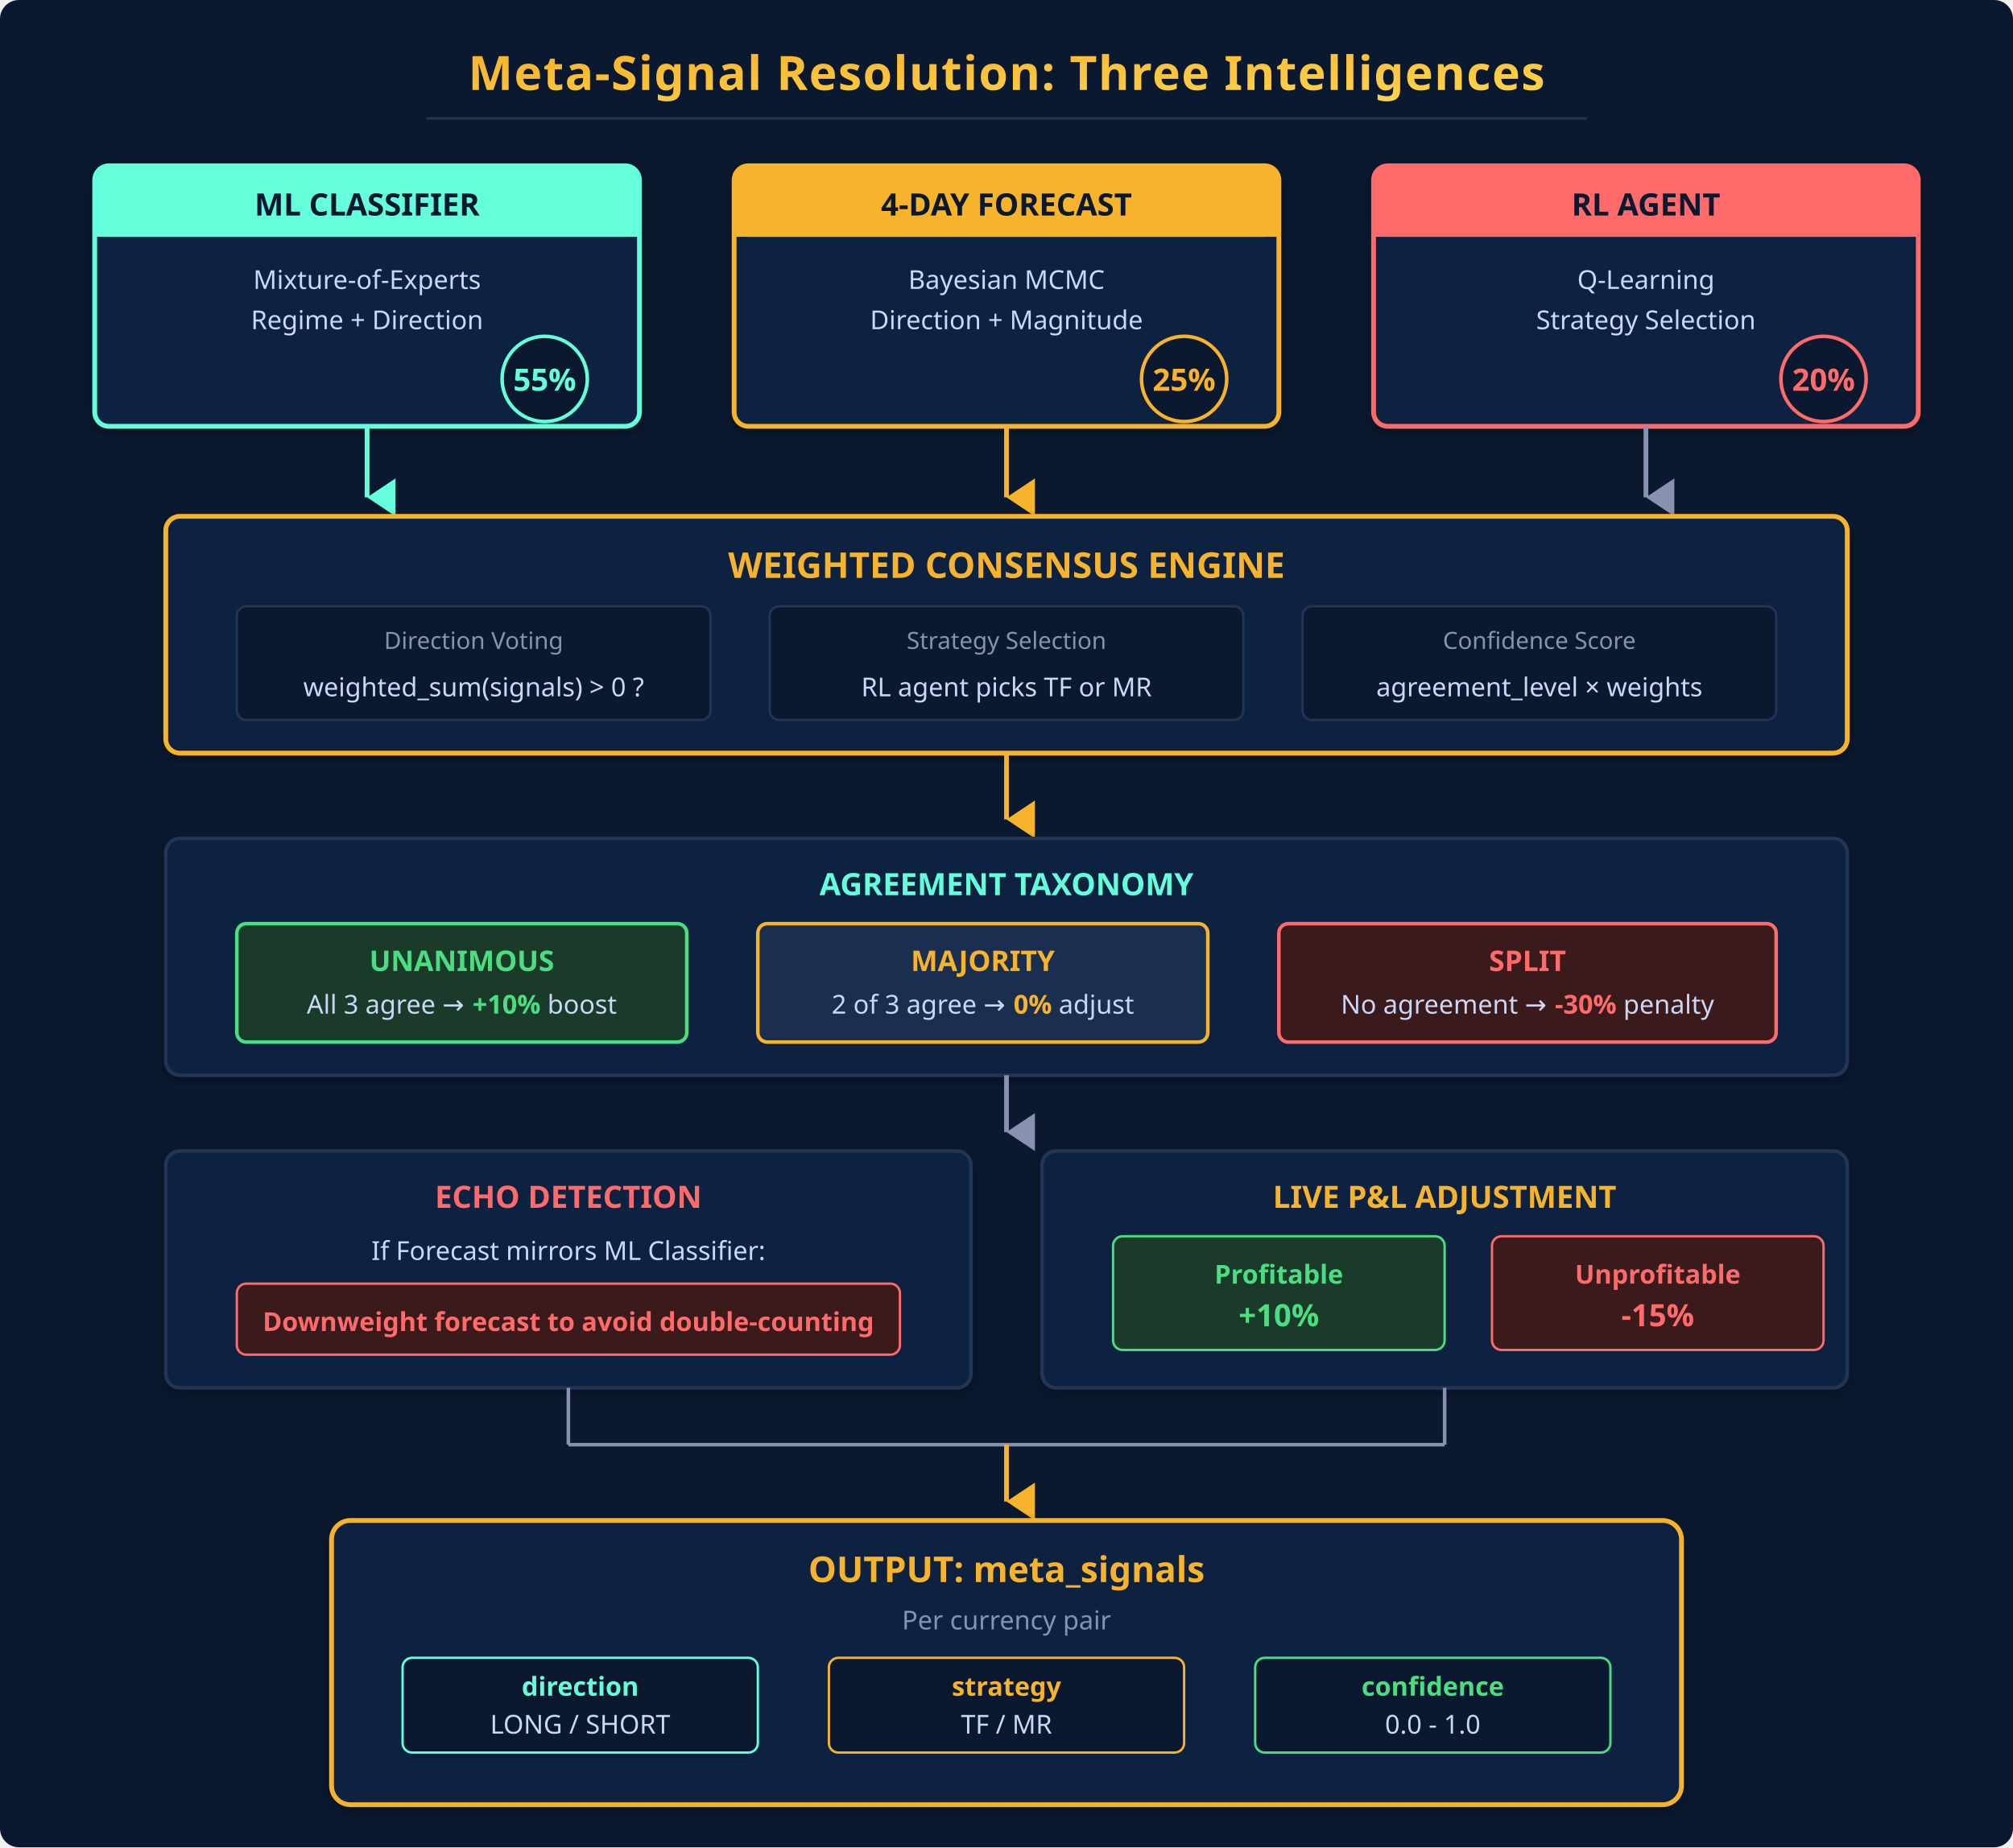
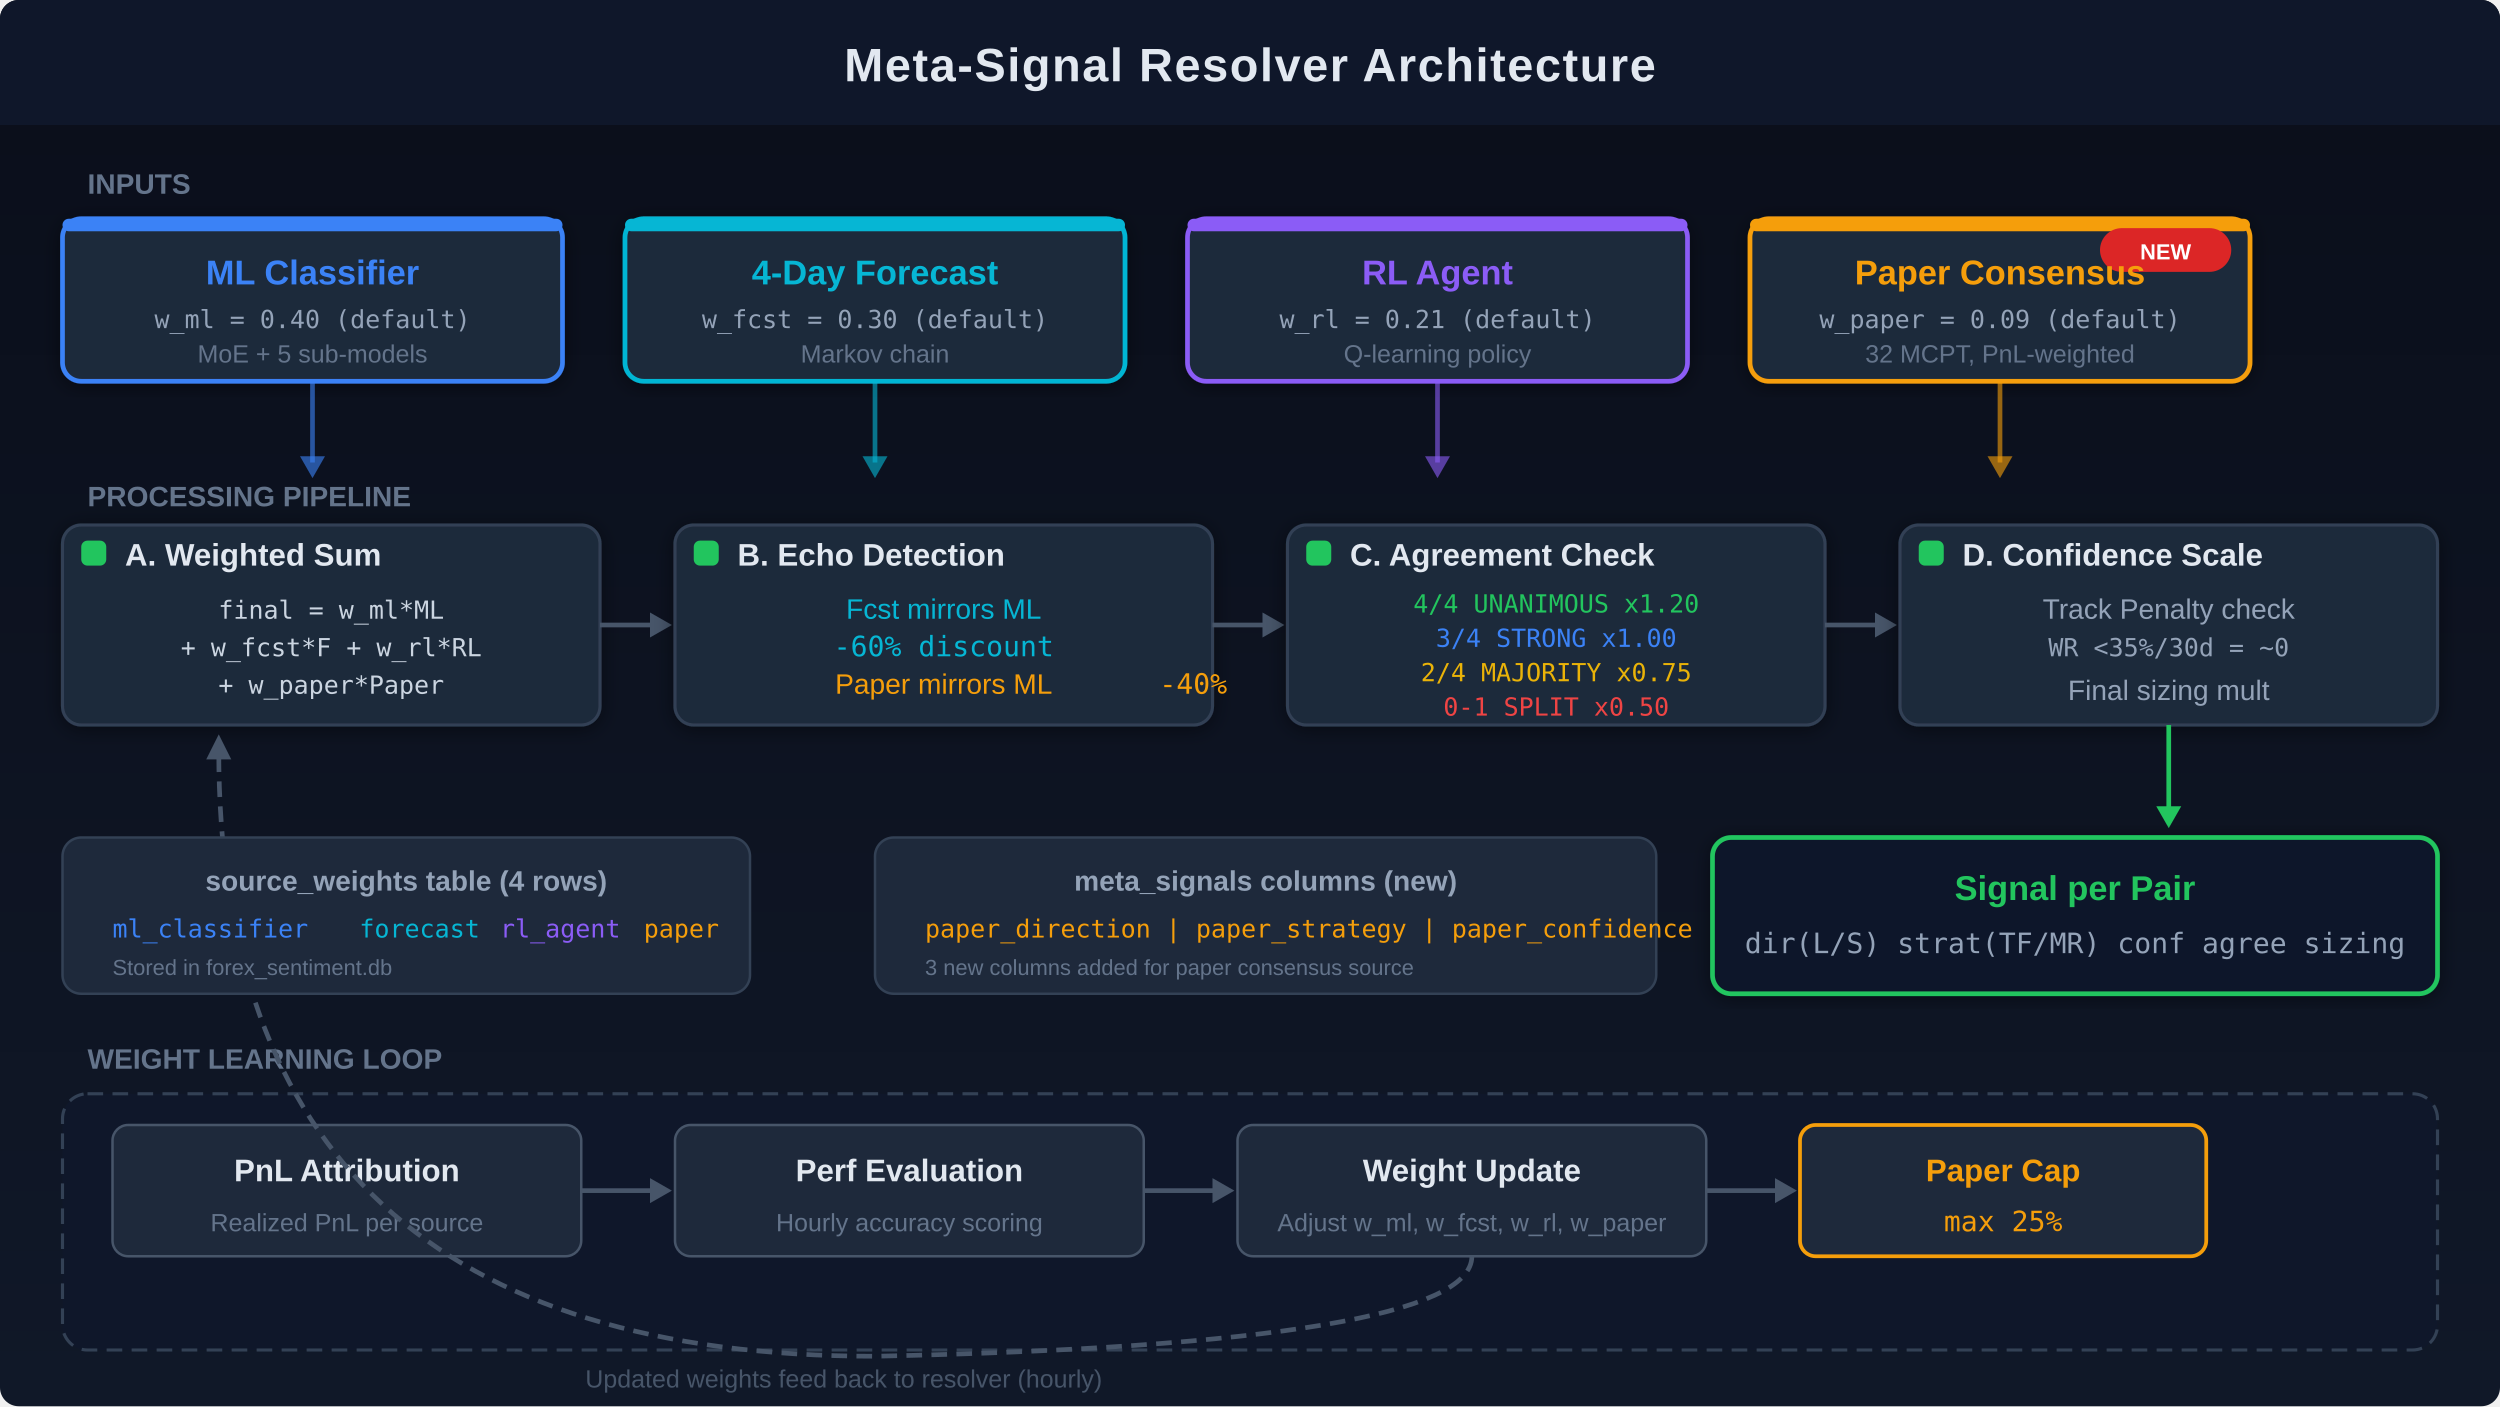
- <svg xmlns="http://www.w3.org/2000/svg" viewBox="0 0 850 780" font-family="'Segoe UI', system-ui, sans-serif">
+ <svg xmlns="http://www.w3.org/2000/svg" viewBox="0 0 800 450" width="800" height="450">
  <defs>
-     <filter id="shadow2" x="-4%" y="-4%" width="108%" height="108%">
-       <feDropShadow dx="0" dy="2" stdDeviation="3" flood-color="#000" flood-opacity="0.3" />
+     <linearGradient id="abg" x1="0" y1="0" x2="0" y2="1">
+       <stop offset="0%" stop-color="#0a0e1a" />
+       <stop offset="100%" stop-color="#101828" />
+     </linearGradient>
+     <filter id="ds">
+       <feDropShadow dx="0" dy="1" stdDeviation="3" flood-color="#000" flood-opacity="0.45" />
    </filter>
-     <linearGradient id="goldGrad2" x1="0%" y1="0%" x2="100%" y2="100%">
-       <stop offset="0%" stop-color="#F7B32B" />
-       <stop offset="100%" stop-color="#FFD54F" />
-     </linearGradient>
-     <linearGradient id="greenGrad2" x1="0%" y1="0%" x2="100%" y2="100%">
-       <stop offset="0%" stop-color="#64ffda" />
-       <stop offset="100%" stop-color="#4ADE80" />
-     </linearGradient>
-     <marker id="arr2Down" markerWidth="8" markerHeight="6" refX="4" refY="6" orient="auto">
-       <polygon points="0 0, 8 0, 4 6" fill="#8892b0" />
-     </marker>
-     <marker id="arr2Gold" markerWidth="8" markerHeight="6" refX="4" refY="6" orient="auto">
-       <polygon points="0 0, 8 0, 4 6" fill="#F7B32B" />
-     </marker>
-     <marker id="arr2Green" markerWidth="8" markerHeight="6" refX="4" refY="6" orient="auto">
-       <polygon points="0 0, 8 0, 4 6" fill="#64ffda" />
-     </marker>
  </defs>
-   <rect width="850" height="780" rx="8" fill="#0a192f" />
-   <text x="425" y="38" text-anchor="middle" fill="url(#goldGrad2)" font-size="20" font-weight="700" letter-spacing="0.5">Meta-Signal Resolution: Three Intelligences</text>
-   <line x1="180" y1="50" x2="670" y2="50" stroke="#233554" stroke-width="1" />
-   <rect x="40" y="70" width="230" height="110" rx="6" fill="#112240" stroke="#64ffda" stroke-width="2" filter="url(#shadow2)" />
-   <rect x="40" y="70" width="230" height="30" rx="6" fill="#64ffda" />
-   <rect x="40" y="86" width="230" height="14" fill="#64ffda" />
-   <text x="155" y="91" text-anchor="middle" fill="#0a192f" font-size="13" font-weight="700">ML CLASSIFIER</text>
-   <text x="155" y="122" text-anchor="middle" fill="#ccd6f6" font-size="11">Mixture-of-Experts</text>
-   <text x="155" y="139" text-anchor="middle" fill="#ccd6f6" font-size="11">Regime + Direction</text>
-   <circle cx="230" cy="160" r="18" fill="#0a192f" stroke="#64ffda" stroke-width="1.5" />
-   <text x="230" y="165" text-anchor="middle" fill="#64ffda" font-size="13" font-weight="700">55%</text>
-   <rect x="310" y="70" width="230" height="110" rx="6" fill="#112240" stroke="#F7B32B" stroke-width="2" filter="url(#shadow2)" />
-   <rect x="310" y="70" width="230" height="30" rx="6" fill="#F7B32B" />
-   <rect x="310" y="86" width="230" height="14" fill="#F7B32B" />
-   <text x="425" y="91" text-anchor="middle" fill="#0a192f" font-size="13" font-weight="700">4-DAY FORECAST</text>
-   <text x="425" y="122" text-anchor="middle" fill="#ccd6f6" font-size="11">Bayesian MCMC</text>
-   <text x="425" y="139" text-anchor="middle" fill="#ccd6f6" font-size="11">Direction + Magnitude</text>
-   <circle cx="500" cy="160" r="18" fill="#0a192f" stroke="#F7B32B" stroke-width="1.5" />
-   <text x="500" y="165" text-anchor="middle" fill="#F7B32B" font-size="13" font-weight="700">25%</text>
-   <rect x="580" y="70" width="230" height="110" rx="6" fill="#112240" stroke="#ff6b6b" stroke-width="2" filter="url(#shadow2)" />
-   <rect x="580" y="70" width="230" height="30" rx="6" fill="#ff6b6b" />
-   <rect x="580" y="86" width="230" height="14" fill="#ff6b6b" />
-   <text x="695" y="91" text-anchor="middle" fill="#0a192f" font-size="13" font-weight="700">RL AGENT</text>
-   <text x="695" y="122" text-anchor="middle" fill="#ccd6f6" font-size="11">Q-Learning</text>
-   <text x="695" y="139" text-anchor="middle" fill="#ccd6f6" font-size="11">Strategy Selection</text>
-   <circle cx="770" cy="160" r="18" fill="#0a192f" stroke="#ff6b6b" stroke-width="1.5" />
-   <text x="770" y="165" text-anchor="middle" fill="#ff6b6b" font-size="13" font-weight="700">20%</text>
-   <line x1="155" y1="180" x2="155" y2="210" stroke="#64ffda" stroke-width="2" marker-end="url(#arr2Green)" />
-   <line x1="425" y1="180" x2="425" y2="210" stroke="#F7B32B" stroke-width="2" marker-end="url(#arr2Gold)" />
-   <line x1="695" y1="180" x2="695" y2="210" stroke="#8892b0" stroke-width="2" marker-end="url(#arr2Down)" />
-   <rect x="70" y="218" width="710" height="100" rx="6" fill="#112240" stroke="#F7B32B" stroke-width="2" filter="url(#shadow2)" />
-   <text x="425" y="244" text-anchor="middle" fill="#F7B32B" font-size="15" font-weight="700">WEIGHTED CONSENSUS ENGINE</text>
-   <rect x="100" y="256" width="200" height="48" rx="4" fill="#0a192f" stroke="#233554" />
-   <text x="200" y="274" text-anchor="middle" fill="#8892b0" font-size="10">Direction Voting</text>
-   <text x="200" y="294" text-anchor="middle" fill="#ccd6f6" font-size="11">weighted_sum(signals) &gt; 0 ?</text>
-   <rect x="325" y="256" width="200" height="48" rx="4" fill="#0a192f" stroke="#233554" />
-   <text x="425" y="274" text-anchor="middle" fill="#8892b0" font-size="10">Strategy Selection</text>
-   <text x="425" y="294" text-anchor="middle" fill="#ccd6f6" font-size="11">RL agent picks TF or MR</text>
-   <rect x="550" y="256" width="200" height="48" rx="4" fill="#0a192f" stroke="#233554" />
-   <text x="650" y="274" text-anchor="middle" fill="#8892b0" font-size="10">Confidence Score</text>
-   <text x="650" y="294" text-anchor="middle" fill="#ccd6f6" font-size="11">agreement_level × weights</text>
-   <line x1="425" y1="318" x2="425" y2="346" stroke="#F7B32B" stroke-width="2" marker-end="url(#arr2Gold)" />
-   <rect x="70" y="354" width="710" height="100" rx="6" fill="#112240" stroke="#233554" stroke-width="1.5" filter="url(#shadow2)" />
-   <text x="425" y="378" text-anchor="middle" fill="#64ffda" font-size="13" font-weight="600">AGREEMENT TAXONOMY</text>
-   <rect x="100" y="390" width="190" height="50" rx="4" fill="#1a3a2a" stroke="#4ADE80" stroke-width="1.5" />
-   <text x="195" y="410" text-anchor="middle" fill="#4ADE80" font-size="12" font-weight="700">UNANIMOUS</text>
-   <text x="195" y="428" text-anchor="middle" fill="#ccd6f6" font-size="11">All 3 agree → <tspan fill="#4ADE80" font-weight="700">+10%</tspan> boost</text>
-   <rect x="320" y="390" width="190" height="50" rx="4" fill="#1a2f50" stroke="#F7B32B" stroke-width="1.5" />
-   <text x="415" y="410" text-anchor="middle" fill="#F7B32B" font-size="12" font-weight="700">MAJORITY</text>
-   <text x="415" y="428" text-anchor="middle" fill="#ccd6f6" font-size="11">2 of 3 agree → <tspan fill="#F7B32B" font-weight="700">0%</tspan> adjust</text>
-   <rect x="540" y="390" width="210" height="50" rx="4" fill="#3a1a1a" stroke="#ff6b6b" stroke-width="1.5" />
-   <text x="645" y="410" text-anchor="middle" fill="#ff6b6b" font-size="12" font-weight="700">SPLIT</text>
-   <text x="645" y="428" text-anchor="middle" fill="#ccd6f6" font-size="11">No agreement → <tspan fill="#ff6b6b" font-weight="700">-30%</tspan> penalty</text>
-   <line x1="425" y1="454" x2="425" y2="478" stroke="#8892b0" stroke-width="2" marker-end="url(#arr2Down)" />
-   <rect x="70" y="486" width="340" height="100" rx="6" fill="#112240" stroke="#233554" stroke-width="1.5" filter="url(#shadow2)" />
-   <text x="240" y="510" text-anchor="middle" fill="#ff6b6b" font-size="13" font-weight="600">ECHO DETECTION</text>
-   <text x="240" y="532" text-anchor="middle" fill="#ccd6f6" font-size="11">If Forecast mirrors ML Classifier:</text>
-   <rect x="100" y="542" width="280" height="30" rx="4" fill="#3a1a1a" stroke="#ff6b6b" stroke-width="1" />
-   <text x="240" y="562" text-anchor="middle" fill="#ff6b6b" font-size="11" font-weight="600">Downweight forecast to avoid double-counting</text>
-   <rect x="440" y="486" width="340" height="100" rx="6" fill="#112240" stroke="#233554" stroke-width="1.5" filter="url(#shadow2)" />
-   <text x="610" y="510" text-anchor="middle" fill="#F7B32B" font-size="13" font-weight="600">LIVE P&amp;L ADJUSTMENT</text>
-   <rect x="470" y="522" width="140" height="48" rx="4" fill="#1a3a2a" stroke="#4ADE80" stroke-width="1" />
-   <text x="540" y="542" text-anchor="middle" fill="#4ADE80" font-size="11" font-weight="600">Profitable</text>
-   <text x="540" y="560" text-anchor="middle" fill="#4ADE80" font-size="13" font-weight="700">+10%</text>
-   <rect x="630" y="522" width="140" height="48" rx="4" fill="#3a1a1a" stroke="#ff6b6b" stroke-width="1" />
-   <text x="700" y="542" text-anchor="middle" fill="#ff6b6b" font-size="11" font-weight="600">Unprofitable</text>
-   <text x="700" y="560" text-anchor="middle" fill="#ff6b6b" font-size="13" font-weight="700">-15%</text>
-   <line x1="240" y1="586" x2="240" y2="610" stroke="#8892b0" stroke-width="1.5" />
-   <line x1="610" y1="586" x2="610" y2="610" stroke="#8892b0" stroke-width="1.5" />
-   <line x1="240" y1="610" x2="610" y2="610" stroke="#8892b0" stroke-width="1.5" />
-   <line x1="425" y1="610" x2="425" y2="634" stroke="#F7B32B" stroke-width="2" marker-end="url(#arr2Gold)" />
-   <rect x="140" y="642" width="570" height="120" rx="8" fill="#112240" stroke="#F7B32B" stroke-width="2" filter="url(#shadow2)" />
-   <text x="425" y="668" text-anchor="middle" fill="#F7B32B" font-size="15" font-weight="700">OUTPUT: meta_signals</text>
-   <text x="425" y="688" text-anchor="middle" fill="#8892b0" font-size="11">Per currency pair</text>
-   <rect x="170" y="700" width="150" height="40" rx="4" fill="#0a192f" stroke="#64ffda" stroke-width="1" />
-   <text x="245" y="716" text-anchor="middle" fill="#64ffda" font-size="11" font-weight="600">direction</text>
-   <text x="245" y="732" text-anchor="middle" fill="#ccd6f6" font-size="11">LONG / SHORT</text>
-   <rect x="350" y="700" width="150" height="40" rx="4" fill="#0a192f" stroke="#F7B32B" stroke-width="1" />
-   <text x="425" y="716" text-anchor="middle" fill="#F7B32B" font-size="11" font-weight="600">strategy</text>
-   <text x="425" y="732" text-anchor="middle" fill="#ccd6f6" font-size="11">TF / MR</text>
-   <rect x="530" y="700" width="150" height="40" rx="4" fill="#0a192f" stroke="#4ADE80" stroke-width="1" />
-   <text x="605" y="716" text-anchor="middle" fill="#4ADE80" font-size="11" font-weight="600">confidence</text>
-   <text x="605" y="732" text-anchor="middle" fill="#ccd6f6" font-size="11">0.0 - 1.0</text>
+   <rect width="800" height="450" fill="url(#abg)" rx="6" />
+   <rect x="0" y="0" width="800" height="40" fill="#0f172a" rx="6" />
+   <rect x="0" y="30" width="800" height="10" fill="#0f172a" />
+   <text x="400" y="26" text-anchor="middle" fill="#e2e8f0" font-family="Segoe UI, Arial, sans-serif" font-size="15" font-weight="700" letter-spacing="0.5">Meta-Signal Resolver Architecture</text>
+   <text x="28" y="62" fill="#64748b" font-family="Segoe UI, Arial, sans-serif" font-size="9" font-weight="600">INPUTS</text>
+   <rect x="20" y="70" width="160" height="52" rx="6" fill="#1e293b" stroke="#3b82f6" stroke-width="1.5" filter="url(#ds)" />
+   <rect x="20" y="70" width="160" height="4" rx="2" fill="#3b82f6" />
+   <text x="100" y="91" text-anchor="middle" fill="#3b82f6" font-family="Segoe UI, Arial, sans-serif" font-size="11" font-weight="700">ML Classifier</text>
+   <text x="100" y="105" text-anchor="middle" fill="#94a3b8" font-family="Consolas, monospace" font-size="8">w_ml = 0.40 (default)</text>
+   <text x="100" y="116" text-anchor="middle" fill="#64748b" font-family="Segoe UI, Arial, sans-serif" font-size="8">MoE + 5 sub-models</text>
+   <rect x="200" y="70" width="160" height="52" rx="6" fill="#1e293b" stroke="#06b6d4" stroke-width="1.5" filter="url(#ds)" />
+   <rect x="200" y="70" width="160" height="4" rx="2" fill="#06b6d4" />
+   <text x="280" y="91" text-anchor="middle" fill="#06b6d4" font-family="Segoe UI, Arial, sans-serif" font-size="11" font-weight="700">4-Day Forecast</text>
+   <text x="280" y="105" text-anchor="middle" fill="#94a3b8" font-family="Consolas, monospace" font-size="8">w_fcst = 0.30 (default)</text>
+   <text x="280" y="116" text-anchor="middle" fill="#64748b" font-family="Segoe UI, Arial, sans-serif" font-size="8">Markov chain</text>
+   <rect x="380" y="70" width="160" height="52" rx="6" fill="#1e293b" stroke="#8b5cf6" stroke-width="1.5" filter="url(#ds)" />
+   <rect x="380" y="70" width="160" height="4" rx="2" fill="#8b5cf6" />
+   <text x="460" y="91" text-anchor="middle" fill="#8b5cf6" font-family="Segoe UI, Arial, sans-serif" font-size="11" font-weight="700">RL Agent</text>
+   <text x="460" y="105" text-anchor="middle" fill="#94a3b8" font-family="Consolas, monospace" font-size="8">w_rl = 0.21 (default)</text>
+   <text x="460" y="116" text-anchor="middle" fill="#64748b" font-family="Segoe UI, Arial, sans-serif" font-size="8">Q-learning policy</text>
+   <rect x="560" y="70" width="160" height="52" rx="6" fill="#1e293b" stroke="#f59e0b" stroke-width="1.5" filter="url(#ds)" />
+   <rect x="560" y="70" width="160" height="4" rx="2" fill="#f59e0b" />
+   <rect x="672" y="73" width="42" height="14" rx="7" fill="#dc2626" />
+   <text x="693" y="83" text-anchor="middle" fill="#fff" font-family="Segoe UI, Arial, sans-serif" font-size="7" font-weight="700">NEW</text>
+   <text x="640" y="91" text-anchor="middle" fill="#f59e0b" font-family="Segoe UI, Arial, sans-serif" font-size="11" font-weight="700">Paper Consensus</text>
+   <text x="640" y="105" text-anchor="middle" fill="#94a3b8" font-family="Consolas, monospace" font-size="8">w_paper = 0.09 (default)</text>
+   <text x="640" y="116" text-anchor="middle" fill="#64748b" font-family="Segoe UI, Arial, sans-serif" font-size="8">32 MCPT, PnL-weighted</text>
+   <line x1="100" y1="122" x2="100" y2="148" stroke="#3b82f6" stroke-width="1.5" stroke-opacity="0.6" />
+   <polygon points="96,146 100,153 104,146" fill="#3b82f6" fill-opacity="0.6" />
+   <line x1="280" y1="122" x2="280" y2="148" stroke="#06b6d4" stroke-width="1.5" stroke-opacity="0.6" />
+   <polygon points="276,146 280,153 284,146" fill="#06b6d4" fill-opacity="0.6" />
+   <line x1="460" y1="122" x2="460" y2="148" stroke="#8b5cf6" stroke-width="1.5" stroke-opacity="0.6" />
+   <polygon points="456,146 460,153 464,146" fill="#8b5cf6" fill-opacity="0.6" />
+   <line x1="640" y1="122" x2="640" y2="148" stroke="#f59e0b" stroke-width="1.5" stroke-opacity="0.6" />
+   <polygon points="636,146 640,153 644,146" fill="#f59e0b" fill-opacity="0.6" />
+   <text x="28" y="162" fill="#64748b" font-family="Segoe UI, Arial, sans-serif" font-size="9" font-weight="600">PROCESSING PIPELINE</text>
+   <rect x="20" y="168" width="172" height="64" rx="6" fill="#1e293b" stroke="#334155" stroke-width="1" filter="url(#ds)" />
+   <rect x="26" y="173" width="8" height="8" rx="2" fill="#22c55e" />
+   <text x="40" y="181" fill="#e2e8f0" font-family="Segoe UI, Arial, sans-serif" font-size="10" font-weight="600">A. Weighted Sum</text>
+   <text x="106" y="198" text-anchor="middle" fill="#cbd5e1" font-family="Consolas, monospace" font-size="8">final = w_ml*ML</text>
+   <text x="106" y="210" text-anchor="middle" fill="#cbd5e1" font-family="Consolas, monospace" font-size="8">+ w_fcst*F + w_rl*RL</text>
+   <text x="106" y="222" text-anchor="middle" fill="#cbd5e1" font-family="Consolas, monospace" font-size="8">+ w_paper*Paper</text>
+   <line x1="192" y1="200" x2="210" y2="200" stroke="#475569" stroke-width="1.5" />
+   <polygon points="208,196 215,200 208,204" fill="#475569" />
+   <rect x="216" y="168" width="172" height="64" rx="6" fill="#1e293b" stroke="#334155" stroke-width="1" filter="url(#ds)" />
+   <rect x="222" y="173" width="8" height="8" rx="2" fill="#22c55e" />
+   <text x="236" y="181" fill="#e2e8f0" font-family="Segoe UI, Arial, sans-serif" font-size="10" font-weight="600">B. Echo Detection</text>
+   <text x="302" y="198" text-anchor="middle" fill="#06b6d4" font-family="Segoe UI, Arial, sans-serif" font-size="9">Fcst mirrors ML</text>
+   <text x="302" y="210" text-anchor="middle" fill="#06b6d4" font-family="Consolas, monospace" font-size="9">-60% discount</text>
+   <text x="302" y="222" text-anchor="middle" fill="#f59e0b" font-family="Segoe UI, Arial, sans-serif" font-size="9">Paper mirrors ML</text>
+   <text x="371" y="222" fill="#f59e0b" font-family="Consolas, monospace" font-size="9">-40%</text>
+   <line x1="388" y1="200" x2="406" y2="200" stroke="#475569" stroke-width="1.5" />
+   <polygon points="404,196 411,200 404,204" fill="#475569" />
+   <rect x="412" y="168" width="172" height="64" rx="6" fill="#1e293b" stroke="#334155" stroke-width="1" filter="url(#ds)" />
+   <rect x="418" y="173" width="8" height="8" rx="2" fill="#22c55e" />
+   <text x="432" y="181" fill="#e2e8f0" font-family="Segoe UI, Arial, sans-serif" font-size="10" font-weight="600">C. Agreement Check</text>
+   <text x="498" y="196" text-anchor="middle" fill="#22c55e" font-family="Consolas, monospace" font-size="8">4/4 UNANIMOUS x1.20</text>
+   <text x="498" y="207" text-anchor="middle" fill="#3b82f6" font-family="Consolas, monospace" font-size="8">3/4 STRONG    x1.00</text>
+   <text x="498" y="218" text-anchor="middle" fill="#eab308" font-family="Consolas, monospace" font-size="8">2/4 MAJORITY  x0.75</text>
+   <text x="498" y="229" text-anchor="middle" fill="#ef4444" font-family="Consolas, monospace" font-size="8">0-1 SPLIT     x0.50</text>
+   <line x1="584" y1="200" x2="602" y2="200" stroke="#475569" stroke-width="1.5" />
+   <polygon points="600,196 607,200 600,204" fill="#475569" />
+   <rect x="608" y="168" width="172" height="64" rx="6" fill="#1e293b" stroke="#334155" stroke-width="1" filter="url(#ds)" />
+   <rect x="614" y="173" width="8" height="8" rx="2" fill="#22c55e" />
+   <text x="628" y="181" fill="#e2e8f0" font-family="Segoe UI, Arial, sans-serif" font-size="10" font-weight="600">D. Confidence Scale</text>
+   <text x="694" y="198" text-anchor="middle" fill="#94a3b8" font-family="Segoe UI, Arial, sans-serif" font-size="9">Track Penalty check</text>
+   <text x="694" y="210" text-anchor="middle" fill="#94a3b8" font-family="Consolas, monospace" font-size="8">WR &lt;35%/30d = ~0</text>
+   <text x="694" y="224" text-anchor="middle" fill="#94a3b8" font-family="Segoe UI, Arial, sans-serif" font-size="9">Final sizing mult</text>
+   <line x1="694" y1="232" x2="694" y2="260" stroke="#22c55e" stroke-width="1.5" />
+   <polygon points="690,258 694,265 698,258" fill="#22c55e" />
+   <text x="28" y="278" fill="#64748b" font-family="Segoe UI, Arial, sans-serif" font-size="9" font-weight="600">OUTPUT</text>
+   <rect x="548" y="268" width="232" height="50" rx="6" fill="#0f172a" stroke="#22c55e" stroke-width="1.5" filter="url(#ds)" />
+   <text x="664" y="288" text-anchor="middle" fill="#22c55e" font-family="Segoe UI, Arial, sans-serif" font-size="11" font-weight="700">Signal per Pair</text>
+   <text x="664" y="305" text-anchor="middle" fill="#94a3b8" font-family="Consolas, monospace" font-size="9">dir(L/S) strat(TF/MR) conf agree sizing</text>
+   <text x="28" y="342" fill="#64748b" font-family="Segoe UI, Arial, sans-serif" font-size="9" font-weight="600">WEIGHT LEARNING LOOP</text>
+   <rect x="20" y="350" width="760" height="82" rx="8" fill="#0f172a" stroke="#334155" stroke-width="1" stroke-dasharray="5,3" />
+   <rect x="36" y="360" width="150" height="42" rx="5" fill="#1e293b" stroke="#475569" stroke-width="0.8" />
+   <text x="111" y="378" text-anchor="middle" fill="#e2e8f0" font-family="Segoe UI, Arial, sans-serif" font-size="10" font-weight="600">PnL Attribution</text>
+   <text x="111" y="394" text-anchor="middle" fill="#64748b" font-family="Segoe UI, Arial, sans-serif" font-size="8">Realized PnL per source</text>
+   <line x1="186" y1="381" x2="210" y2="381" stroke="#475569" stroke-width="1.5" />
+   <polygon points="208,377 215,381 208,385" fill="#475569" />
+   <rect x="216" y="360" width="150" height="42" rx="5" fill="#1e293b" stroke="#475569" stroke-width="0.8" />
+   <text x="291" y="378" text-anchor="middle" fill="#e2e8f0" font-family="Segoe UI, Arial, sans-serif" font-size="10" font-weight="600">Perf Evaluation</text>
+   <text x="291" y="394" text-anchor="middle" fill="#64748b" font-family="Segoe UI, Arial, sans-serif" font-size="8">Hourly accuracy scoring</text>
+   <line x1="366" y1="381" x2="390" y2="381" stroke="#475569" stroke-width="1.5" />
+   <polygon points="388,377 395,381 388,385" fill="#475569" />
+   <rect x="396" y="360" width="150" height="42" rx="5" fill="#1e293b" stroke="#475569" stroke-width="0.8" />
+   <text x="471" y="378" text-anchor="middle" fill="#e2e8f0" font-family="Segoe UI, Arial, sans-serif" font-size="10" font-weight="600">Weight Update</text>
+   <text x="471" y="394" text-anchor="middle" fill="#64748b" font-family="Segoe UI, Arial, sans-serif" font-size="8">Adjust w_ml, w_fcst, w_rl, w_paper</text>
+   <line x1="546" y1="381" x2="570" y2="381" stroke="#475569" stroke-width="1.5" />
+   <polygon points="568,377 575,381 568,385" fill="#475569" />
+   <rect x="576" y="360" width="130" height="42" rx="5" fill="#1e293b" stroke="#f59e0b" stroke-width="1.2" />
+   <text x="641" y="378" text-anchor="middle" fill="#f59e0b" font-family="Segoe UI, Arial, sans-serif" font-size="10" font-weight="600">Paper Cap</text>
+   <text x="641" y="394" text-anchor="middle" fill="#f59e0b" font-family="Consolas, monospace" font-size="9">max 25%</text>
+   <path d="M 471 402 Q 471 430 280 434 Q 70 434 70 240" fill="none" stroke="#475569" stroke-width="1.5" stroke-dasharray="5,3" />
+   <polygon points="66,243 70,235 74,243" fill="#475569" />
+   <text x="270" y="444" text-anchor="middle" fill="#475569" font-family="Segoe UI, Arial, sans-serif" font-size="8">Updated weights feed back to resolver (hourly)</text>
+   <rect x="20" y="268" width="220" height="50" rx="6" fill="#1e293b" stroke="#334155" stroke-width="0.8" />
+   <text x="130" y="285" text-anchor="middle" fill="#94a3b8" font-family="Segoe UI, Arial, sans-serif" font-size="9" font-weight="600">source_weights table (4 rows)</text>
+   <text x="36" y="300" fill="#3b82f6" font-family="Consolas, monospace" font-size="8">ml_classifier</text>
+   <text x="115" y="300" fill="#06b6d4" font-family="Consolas, monospace" font-size="8">forecast</text>
+   <text x="160" y="300" fill="#8b5cf6" font-family="Consolas, monospace" font-size="8">rl_agent</text>
+   <text x="206" y="300" fill="#f59e0b" font-family="Consolas, monospace" font-size="8">paper</text>
+   <text x="36" y="312" fill="#64748b" font-family="Segoe UI, Arial, sans-serif" font-size="7">Stored in forex_sentiment.db</text>
+   <rect x="280" y="268" width="250" height="50" rx="6" fill="#1e293b" stroke="#334155" stroke-width="0.8" />
+   <text x="405" y="285" text-anchor="middle" fill="#94a3b8" font-family="Segoe UI, Arial, sans-serif" font-size="9" font-weight="600">meta_signals columns (new)</text>
+   <text x="296" y="300" fill="#f59e0b" font-family="Consolas, monospace" font-size="8">paper_direction | paper_strategy | paper_confidence</text>
+   <text x="296" y="312" fill="#64748b" font-family="Segoe UI, Arial, sans-serif" font-size="7">3 new columns added for paper consensus source</text>
</svg>
